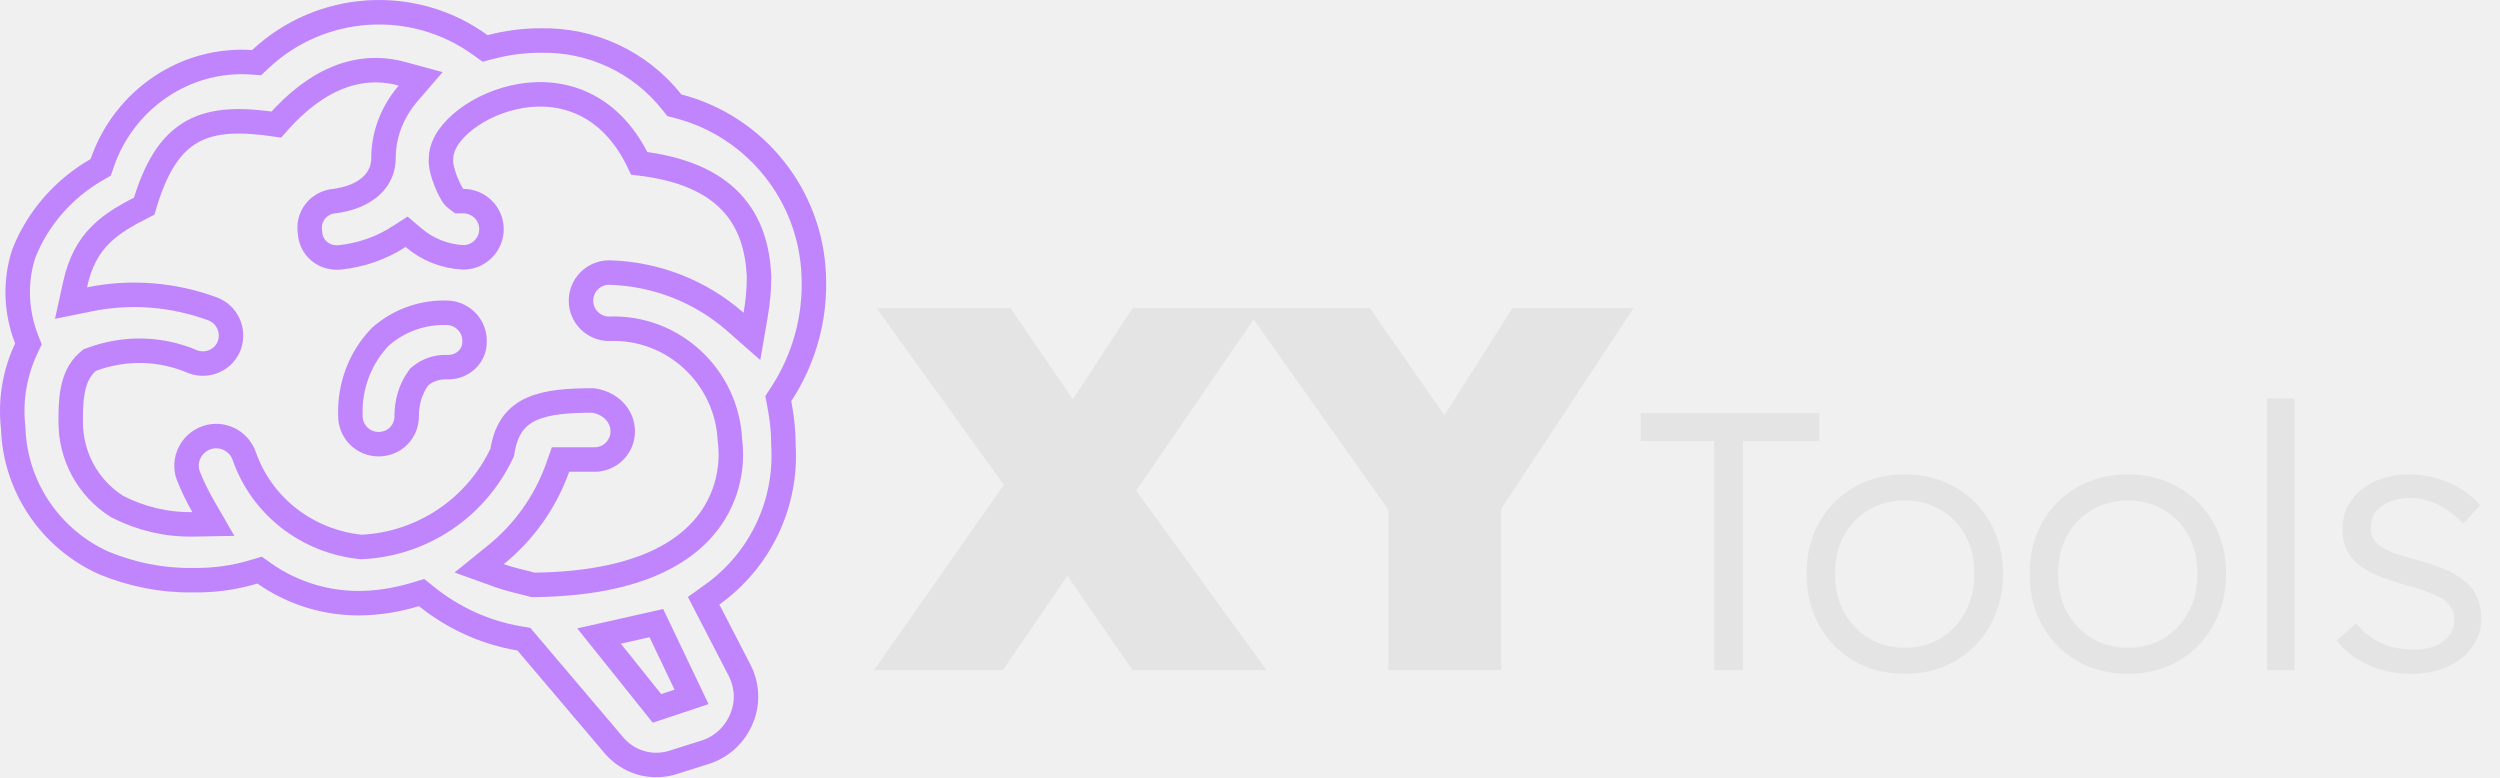
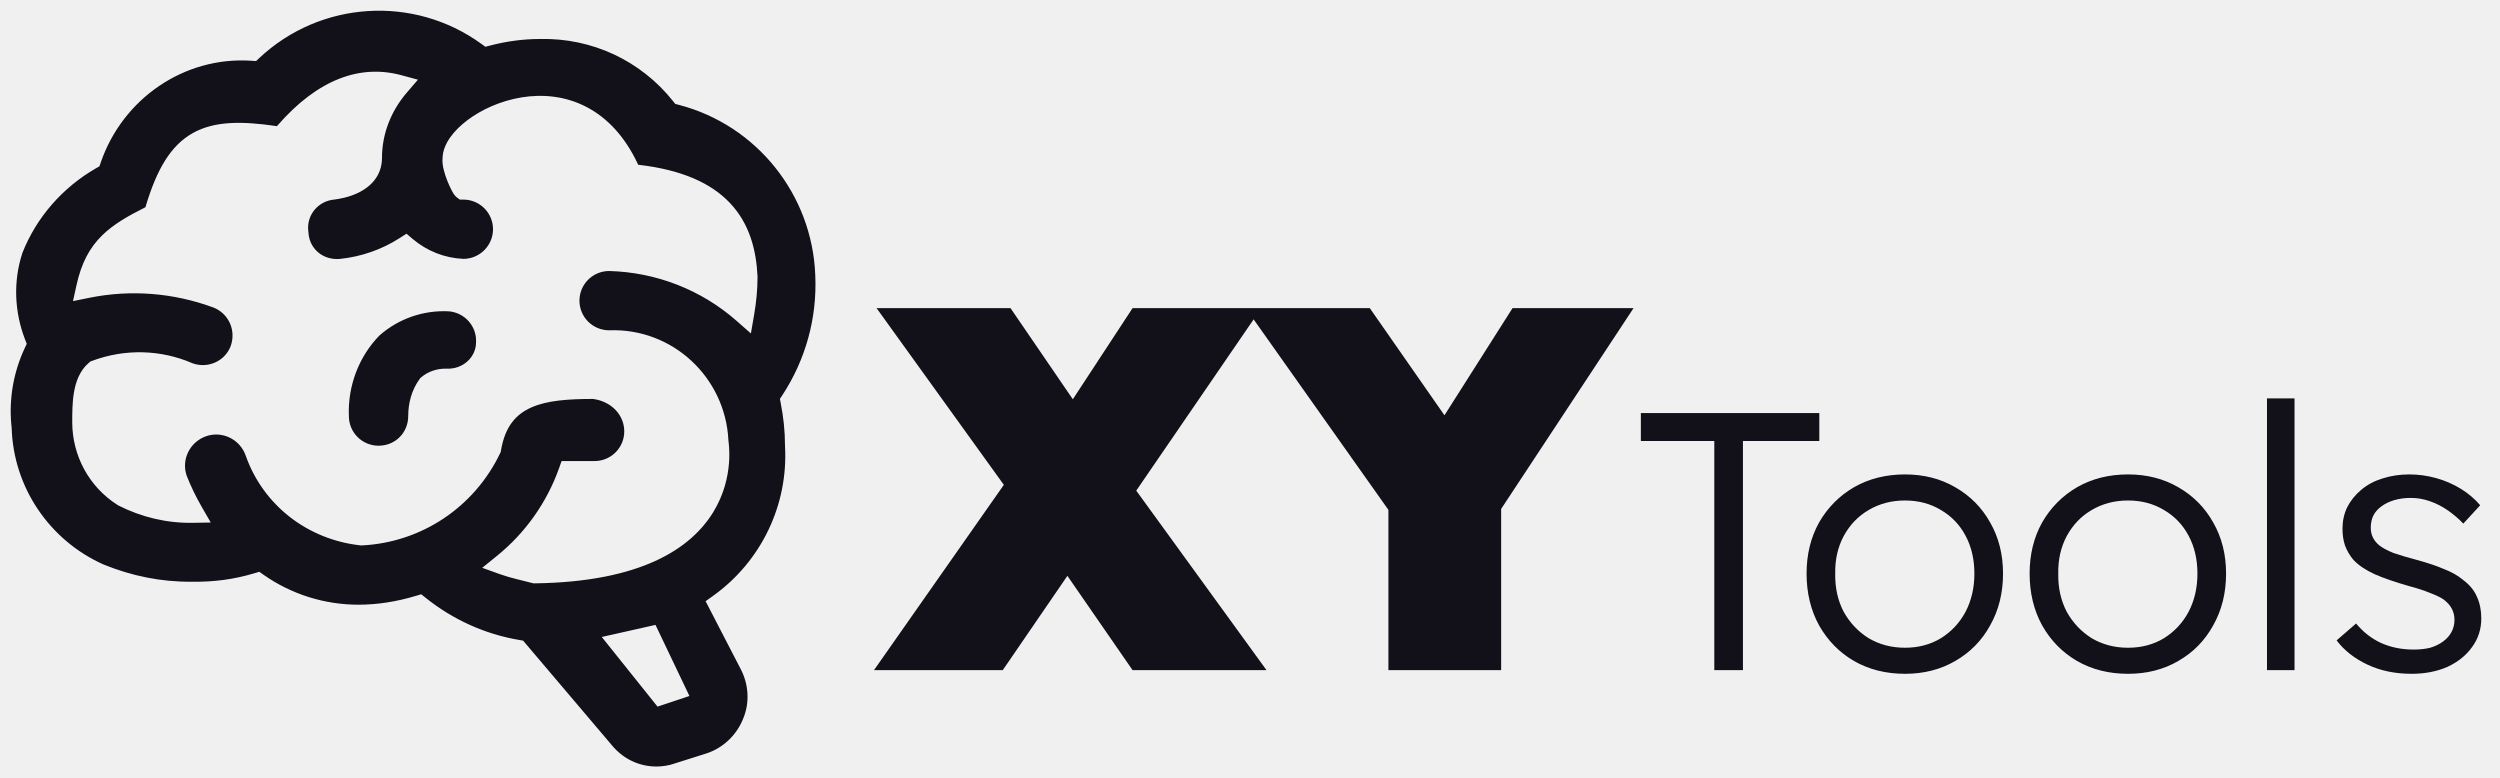
<svg xmlns="http://www.w3.org/2000/svg" width="817" height="254" viewBox="0 0 817 254" fill="none">
  <g clip-path="url(#clip0_37_25)">
-     <path d="M85.137 19.28C104.858 0.805 135.06 -1.163 156.993 14.722L158.524 15.83L160.353 15.352C165.582 13.983 171.048 13.24 176.495 13.24H176.54L176.584 13.239C193.29 12.871 209.12 20.231 219.554 33.356L220.385 34.403L221.68 34.739C246.883 41.283 264.942 63.765 265.932 89.967L265.934 89.996C266.555 103.79 262.826 117.334 255.236 128.897L254.343 130.259L254.653 131.856C255.536 136.391 256.031 140.88 256.031 145.467V145.583L256.038 145.699C257.146 164.767 248.407 183.102 232.761 194.306L229.946 196.32L231.536 199.395L241.689 219.027V219.028C244.213 223.962 244.513 229.71 242.362 234.762L242.349 234.795L242.335 234.829C240.266 239.943 236.019 243.966 230.828 245.708L220.423 248.999L220.36 249.02L220.298 249.041C218.515 249.67 216.461 250 214.502 250C209.003 250 203.807 247.531 200.198 243.051L200.166 243.011L200.133 242.972L172.155 210.003L171.21 208.89L169.77 208.646C158.709 206.784 148.255 202.062 139.408 194.965L137.77 193.65L135.757 194.254C129.488 196.133 123.277 197.118 117.109 197.118C106.305 197.118 95.497 193.804 86.416 187.427L84.824 186.309L82.963 186.87C76.387 188.854 69.676 189.726 62.812 189.602L62.75 189.601L62.688 189.602C52.861 189.726 43.122 187.741 33.97 183.992C16.508 176.16 4.925 159.071 4.315 139.933L4.311 139.775L4.293 139.618L4.209 138.796C3.413 130.301 4.898 121.719 8.557 113.936L9.285 112.387L8.667 110.791C5.174 101.764 4.816 91.943 7.779 82.86C12.328 71.261 20.915 61.577 31.606 55.437L32.91 54.688L33.398 53.267C40.488 32.622 60.386 18.895 82.135 20.352L83.868 20.469L85.137 19.28ZM211.38 204.337L202.011 206.447L195.767 207.854L199.767 212.85L212.964 229.334L214.705 231.51L217.351 230.629L221.705 229.178L226.001 227.747L224.051 223.66L215.869 206.517L214.494 203.636L211.38 204.337ZM114.512 135.897L114.509 135.824C114.154 126.256 117.687 116.829 124.353 109.995C130.518 104.579 138.508 101.805 146.747 102.244C151.64 102.734 155.26 106.876 155.078 111.688L155.076 111.764V111.839C155.076 116.437 151.034 120.261 145.833 119.978L145.724 119.972H145.615C142.657 119.972 139.749 120.904 137.381 122.876L136.999 123.193L136.706 123.596C134 127.314 132.905 131.747 132.905 135.972C132.905 141.066 128.972 145.159 123.708 145.159C121.268 145.159 118.929 144.191 117.204 142.468C115.48 140.745 114.512 138.407 114.512 135.972V135.897ZM248.063 90.378L248.059 90.281C247.638 81.597 245.437 72.858 238.862 65.943C232.638 59.397 223.014 55.034 208.898 53.376C204.552 44.145 198.674 38.076 192.02 34.573C184.888 30.82 177.231 30.204 170.321 31.338C163.441 32.467 157.13 35.353 152.472 38.855C150.14 40.608 148.126 42.589 146.66 44.69C145.273 46.679 144.203 49.038 144.129 51.56C143.99 52.97 144.235 54.41 144.507 55.54C144.813 56.816 145.258 58.107 145.706 59.241C146.157 60.382 146.644 61.442 147.071 62.272C147.283 62.682 147.501 63.077 147.71 63.416C147.813 63.582 147.941 63.779 148.088 63.976C148.166 64.08 148.497 64.533 149.022 64.927L150.089 65.727H151.422C153.862 65.727 156.201 66.695 157.926 68.418C159.65 70.141 160.618 72.478 160.618 74.914C160.618 79.936 156.504 84.069 151.479 84.1C145.438 83.851 139.728 81.565 135.14 77.668L132.876 75.745L130.381 77.356C124.604 81.084 117.966 83.384 111.066 84.117C105.701 84.578 101.575 80.9 101.309 76.015L101.299 75.84L101.274 75.667L101.22 75.197C100.787 70.37 104.371 66.157 109.29 65.71L109.356 65.704L109.424 65.695C110.6 65.548 114.277 65.02 117.76 63.219C121.324 61.376 125.333 57.795 125.333 51.572C125.333 43.892 128.244 36.495 133.339 30.575L137.476 25.769L131.354 24.106C117.71 20.401 103.682 25.336 90.299 40.69C79.202 39.085 70.115 38.972 62.86 42.997C55.316 47.183 50.724 55.256 47.112 67.371C41.545 70.172 36.772 72.891 33.033 76.559C28.794 80.716 26.104 85.849 24.52 93.044L23.198 99.05L29.225 97.823C42.729 95.074 56.615 96.194 69.515 100.945C74.106 102.697 76.699 107.84 74.939 112.867C73.209 117.548 67.945 119.979 63.123 118.259C52.567 113.685 40.736 113.424 29.933 117.454L29.282 117.696L28.752 118.144C25.586 120.813 24.288 124.658 23.695 128.046C23.097 131.465 23.107 135.117 23.107 137.95C23.108 149.051 28.668 159.438 38.161 165.461L38.321 165.562L38.489 165.647C46.049 169.496 54.48 171.501 62.938 171.357L69.732 171.242L66.335 165.358C64.471 162.129 62.853 158.777 61.481 155.301C59.757 150.321 62.426 144.825 67.497 143.042C72.499 141.284 78.028 143.958 79.816 149.037C85.627 165.582 100.431 176.846 117.735 178.72L118.052 178.754L118.369 178.738C137.916 177.74 155.319 166.187 163.869 148.386L164.115 147.873L164.209 147.312C164.882 143.275 166.157 140.399 167.747 138.301C169.329 136.213 171.369 134.702 173.87 133.599C179.003 131.335 185.799 130.883 193.777 130.873C199.549 131.673 203.508 135.905 203.508 140.983C203.508 143.419 202.54 145.755 200.815 147.479C199.091 149.202 196.751 150.171 194.312 150.171H183.175L182.229 152.83C178.253 164.004 171.297 173.811 162.101 181.262L156.585 185.731L163.265 188.134C166.756 189.39 170.7 190.184 173.741 191.002L174.278 191.146L174.835 191.139C209.479 190.666 226.005 179.808 233.463 167.71C237.117 161.782 238.376 155.879 238.729 151.441C238.905 149.219 238.855 147.346 238.76 145.991C238.712 145.312 238.652 144.765 238.604 144.374L238.548 143.933C237.574 123.029 220.019 106.634 199.027 107.442C196.6 107.433 194.274 106.466 192.558 104.751C190.833 103.028 189.865 100.691 189.865 98.256C189.865 95.82 190.833 93.483 192.558 91.76C194.274 90.045 196.599 89.078 199.025 89.068C214.303 89.455 228.949 95.171 240.365 105.215L245.733 109.938L246.949 102.892C247.641 98.88 248.063 94.695 248.063 90.476V90.378Z" stroke="#C084FC" stroke-width="8" />
-     <path d="M560.233 219V144.12H536.233V135H594.553V144.12H569.593V219H560.233ZM622.55 220.2C616.31 220.2 610.75 218.8 605.87 216C601.07 213.2 597.27 209.32 594.47 204.36C591.75 199.4 590.39 193.76 590.39 187.44C590.39 181.2 591.75 175.64 594.47 170.76C597.27 165.88 601.07 162.04 605.87 159.24C610.75 156.44 616.31 155.04 622.55 155.04C628.71 155.04 634.19 156.44 638.99 159.24C643.87 162.04 647.67 165.88 650.39 170.76C653.19 175.64 654.59 181.2 654.59 187.44C654.59 193.76 653.19 199.4 650.39 204.36C647.67 209.32 643.87 213.2 638.99 216C634.19 218.8 628.71 220.2 622.55 220.2ZM622.55 211.68C626.95 211.68 630.87 210.64 634.31 208.56C637.75 206.4 640.43 203.52 642.35 199.92C644.27 196.24 645.23 192.08 645.23 187.44C645.23 182.8 644.27 178.68 642.35 175.08C640.43 171.48 637.75 168.68 634.31 166.68C630.87 164.6 626.95 163.56 622.55 163.56C618.15 163.56 614.19 164.6 610.67 166.68C607.23 168.68 604.51 171.52 602.51 175.2C600.59 178.8 599.67 182.88 599.75 187.44C599.67 192.08 600.59 196.24 602.51 199.92C604.51 203.52 607.23 206.4 610.67 208.56C614.19 210.64 618.15 211.68 622.55 211.68ZM695.441 220.2C689.201 220.2 683.641 218.8 678.761 216C673.961 213.2 670.161 209.32 667.361 204.36C664.641 199.4 663.281 193.76 663.281 187.44C663.281 181.2 664.641 175.64 667.361 170.76C670.161 165.88 673.961 162.04 678.761 159.24C683.641 156.44 689.201 155.04 695.441 155.04C701.601 155.04 707.081 156.44 711.881 159.24C716.761 162.04 720.561 165.88 723.281 170.76C726.081 175.64 727.481 181.2 727.481 187.44C727.481 193.76 726.081 199.4 723.281 204.36C720.561 209.32 716.761 213.2 711.881 216C707.081 218.8 701.601 220.2 695.441 220.2ZM695.441 211.68C699.841 211.68 703.761 210.64 707.201 208.56C710.641 206.4 713.321 203.52 715.241 199.92C717.161 196.24 718.121 192.08 718.121 187.44C718.121 182.8 717.161 178.68 715.241 175.08C713.321 171.48 710.641 168.68 707.201 166.68C703.761 164.6 699.841 163.56 695.441 163.56C691.041 163.56 687.081 164.6 683.561 166.68C680.121 168.68 677.401 171.52 675.401 175.2C673.481 178.8 672.561 182.88 672.641 187.44C672.561 192.08 673.481 196.24 675.401 199.92C677.401 203.52 680.121 206.4 683.561 208.56C687.081 210.64 691.041 211.68 695.441 211.68ZM740.852 219V130.2H749.852V219H740.852ZM788.085 220.2C782.725 220.2 777.925 219.2 773.685 217.2C769.445 215.2 766.085 212.56 763.605 209.28L769.965 203.76C772.285 206.56 775.005 208.68 778.125 210.12C781.325 211.56 784.885 212.28 788.805 212.28C790.805 212.28 792.605 212.08 794.205 211.68C795.805 211.2 797.205 210.52 798.405 209.64C799.605 208.76 800.525 207.72 801.165 206.52C801.805 205.32 802.125 204 802.125 202.56C802.125 199.92 800.965 197.72 798.645 195.96C797.605 195.24 796.125 194.52 794.205 193.8C792.285 193 789.965 192.24 787.245 191.52C782.765 190.24 779.045 188.96 776.085 187.68C773.125 186.32 770.805 184.76 769.125 183C767.925 181.56 767.005 180 766.365 178.32C765.805 176.64 765.525 174.8 765.525 172.8C765.525 170.24 766.045 167.88 767.085 165.72C768.205 163.56 769.725 161.68 771.645 160.08C773.645 158.4 775.965 157.16 778.605 156.36C781.325 155.48 784.245 155.04 787.365 155.04C790.325 155.04 793.245 155.44 796.125 156.24C799.005 157.04 801.685 158.2 804.165 159.72C806.645 161.24 808.765 163.04 810.525 165.12L805.005 171.12C803.485 169.52 801.805 168.08 799.965 166.8C798.125 165.52 796.165 164.52 794.085 163.8C792.085 163.08 790.005 162.72 787.845 162.72C785.925 162.72 784.125 162.96 782.445 163.44C780.845 163.92 779.445 164.6 778.245 165.48C777.125 166.28 776.245 167.28 775.605 168.48C775.045 169.68 774.765 171 774.765 172.44C774.765 173.64 775.005 174.72 775.485 175.68C775.965 176.64 776.645 177.48 777.525 178.2C778.645 179.08 780.205 179.92 782.205 180.72C784.285 181.44 786.845 182.2 789.885 183C793.405 183.96 796.365 184.96 798.765 186C801.245 186.96 803.285 188.12 804.885 189.48C807.045 191.08 808.565 192.92 809.445 195C810.405 197.08 810.885 199.44 810.885 202.08C810.885 205.6 809.885 208.72 807.885 211.44C805.965 214.16 803.285 216.32 799.845 217.92C796.405 219.44 792.485 220.2 788.085 220.2Z" fill="#E4E4E4" />
-     <path d="M370.12 219L333.447 165.934L286.465 100.7H330.236L366.064 153.09L413.891 219H370.12ZM285.62 219L330.743 154.611L362.684 167.962L327.701 219H285.62ZM368.768 164.075L336.996 151.231L370.12 100.7H412.201L368.768 164.075ZM453.733 219V160.019L454.916 168.3L407.089 100.7H447.649L484.153 153.09L461.338 152.583L494.293 100.7H533.839L488.04 170.159L490.575 158.667V219H453.733Z" fill="#E4E4E4" />
+     <path d="M85.137 19.28C104.858 0.805 135.06 -1.163 156.993 14.722L158.524 15.83L160.353 15.352C165.582 13.983 171.048 13.24 176.495 13.24H176.54L176.584 13.239C193.29 12.871 209.12 20.231 219.554 33.356L220.385 34.403L221.68 34.739C246.883 41.283 264.942 63.765 265.932 89.967L265.934 89.996C266.555 103.79 262.826 117.334 255.236 128.897L254.343 130.259L254.653 131.856C255.536 136.391 256.031 140.88 256.031 145.467V145.583L256.038 145.699C257.146 164.767 248.407 183.102 232.761 194.306L229.946 196.32L231.536 199.395L241.689 219.027V219.028C244.213 223.962 244.513 229.71 242.362 234.762L242.349 234.795L242.335 234.829C240.266 239.943 236.019 243.966 230.828 245.708L220.423 248.999L220.36 249.02L220.298 249.041C218.515 249.67 216.461 250 214.502 250C209.003 250 203.807 247.531 200.198 243.051L200.166 243.011L200.133 242.972L172.155 210.003L171.21 208.89L169.77 208.646C158.709 206.784 148.255 202.062 139.408 194.965L137.77 193.65L135.757 194.254C129.488 196.133 123.277 197.118 117.109 197.118C106.305 197.118 95.497 193.804 86.416 187.427L84.824 186.309L82.963 186.87C76.387 188.854 69.676 189.726 62.812 189.602L62.75 189.601L62.688 189.602C52.861 189.726 43.122 187.741 33.97 183.992C16.508 176.16 4.925 159.071 4.315 139.933L4.311 139.775L4.293 139.618L4.209 138.796C3.413 130.301 4.898 121.719 8.557 113.936L9.285 112.387L8.667 110.791C5.174 101.764 4.816 91.943 7.779 82.86C12.328 71.261 20.915 61.577 31.606 55.437L32.91 54.688L33.398 53.267C40.488 32.622 60.386 18.895 82.135 20.352L83.868 20.469L85.137 19.28ZM211.38 204.337L202.011 206.447L195.767 207.854L199.767 212.85L212.964 229.334L214.705 231.51L217.351 230.629L221.705 229.178L226.001 227.747L224.051 223.66L215.869 206.517L214.494 203.636L211.38 204.337ZM114.512 135.897L114.509 135.824C114.154 126.256 117.687 116.829 124.353 109.995C130.518 104.579 138.508 101.805 146.747 102.244C151.64 102.734 155.26 106.876 155.078 111.688L155.076 111.764V111.839C155.076 116.437 151.034 120.261 145.833 119.978L145.724 119.972H145.615C142.657 119.972 139.749 120.904 137.381 122.876L136.999 123.193L136.706 123.596C134 127.314 132.905 131.747 132.905 135.972C132.905 141.066 128.972 145.159 123.708 145.159C121.268 145.159 118.929 144.191 117.204 142.468C115.48 140.745 114.512 138.407 114.512 135.972V135.897ZM248.063 90.378L248.059 90.281C247.638 81.597 245.437 72.858 238.862 65.943C232.638 59.397 223.014 55.034 208.898 53.376C204.552 44.145 198.674 38.076 192.02 34.573C184.888 30.82 177.231 30.204 170.321 31.338C163.441 32.467 157.13 35.353 152.472 38.855C150.14 40.608 148.126 42.589 146.66 44.69C145.273 46.679 144.203 49.038 144.129 51.56C143.99 52.97 144.235 54.41 144.507 55.54C144.813 56.816 145.258 58.107 145.706 59.241C146.157 60.382 146.644 61.442 147.071 62.272C147.283 62.682 147.501 63.077 147.71 63.416C147.813 63.582 147.941 63.779 148.088 63.976C148.166 64.08 148.497 64.533 149.022 64.927L150.089 65.727H151.422C153.862 65.727 156.201 66.695 157.926 68.418C159.65 70.141 160.618 72.478 160.618 74.914C160.618 79.936 156.504 84.069 151.479 84.1C145.438 83.851 139.728 81.565 135.14 77.668L132.876 75.745L130.381 77.356C124.604 81.084 117.966 83.384 111.066 84.117C105.701 84.578 101.575 80.9 101.309 76.015L101.299 75.84L101.274 75.667L101.22 75.197C100.787 70.37 104.371 66.157 109.29 65.71L109.356 65.704L109.424 65.695C110.6 65.548 114.277 65.02 117.76 63.219C121.324 61.376 125.333 57.795 125.333 51.572C125.333 43.892 128.244 36.495 133.339 30.575L137.476 25.769L131.354 24.106C117.71 20.401 103.682 25.336 90.299 40.69C79.202 39.085 70.115 38.972 62.86 42.997C55.316 47.183 50.724 55.256 47.112 67.371C41.545 70.172 36.772 72.891 33.033 76.559C28.794 80.716 26.104 85.849 24.52 93.044L23.198 99.05L29.225 97.823C42.729 95.074 56.615 96.194 69.515 100.945C74.106 102.697 76.699 107.84 74.939 112.867C73.209 117.548 67.945 119.979 63.123 118.259C52.567 113.685 40.736 113.424 29.933 117.454L29.282 117.696L28.752 118.144C25.586 120.813 24.288 124.658 23.695 128.046C23.097 131.465 23.107 135.117 23.107 137.95C23.108 149.051 28.668 159.438 38.161 165.461L38.321 165.562L38.489 165.647C46.049 169.496 54.48 171.501 62.938 171.357L69.732 171.242L66.335 165.358C64.471 162.129 62.853 158.777 61.481 155.301C59.757 150.321 62.426 144.825 67.497 143.042C72.499 141.284 78.028 143.958 79.816 149.037C85.627 165.582 100.431 176.846 117.735 178.72L118.052 178.754L118.369 178.738C137.916 177.74 155.319 166.187 163.869 148.386L164.115 147.873L164.209 147.312C164.882 143.275 166.157 140.399 167.747 138.301C169.329 136.213 171.369 134.702 173.87 133.599C179.003 131.335 185.799 130.883 193.777 130.873C199.549 131.673 203.508 135.905 203.508 140.983C203.508 143.419 202.54 145.755 200.815 147.479C199.091 149.202 196.751 150.171 194.312 150.171H183.175L182.229 152.83C178.253 164.004 171.297 173.811 162.101 181.262L156.585 185.731L163.265 188.134C166.756 189.39 170.7 190.184 173.741 191.002L174.278 191.146L174.835 191.139C209.479 190.666 226.005 179.808 233.463 167.71C237.117 161.782 238.376 155.879 238.729 151.441C238.905 149.219 238.855 147.346 238.76 145.991C238.712 145.312 238.652 144.765 238.604 144.374L238.548 143.933C237.574 123.029 220.019 106.634 199.027 107.442C196.6 107.433 194.274 106.466 192.558 104.751C190.833 103.028 189.865 100.691 189.865 98.256C189.865 95.82 190.833 93.483 192.558 91.76C194.274 90.045 196.599 89.078 199.025 89.068C214.303 89.455 228.949 95.171 240.365 105.215L245.733 109.938L246.949 102.892C247.641 98.88 248.063 94.695 248.063 90.476V90.378Z" stroke="#121018" fill="#121018" />
+     <path d="M560.233 219V144.12H536.233V135H594.553V144.12H569.593V219H560.233ZM622.55 220.2C616.31 220.2 610.75 218.8 605.87 216C601.07 213.2 597.27 209.32 594.47 204.36C591.75 199.4 590.39 193.76 590.39 187.44C590.39 181.2 591.75 175.64 594.47 170.76C597.27 165.88 601.07 162.04 605.87 159.24C610.75 156.44 616.31 155.04 622.55 155.04C628.71 155.04 634.19 156.44 638.99 159.24C643.87 162.04 647.67 165.88 650.39 170.76C653.19 175.64 654.59 181.2 654.59 187.44C654.59 193.76 653.19 199.4 650.39 204.36C647.67 209.32 643.87 213.2 638.99 216C634.19 218.8 628.71 220.2 622.55 220.2ZM622.55 211.68C626.95 211.68 630.87 210.64 634.31 208.56C637.75 206.4 640.43 203.52 642.35 199.92C644.27 196.24 645.23 192.08 645.23 187.44C645.23 182.8 644.27 178.68 642.35 175.08C640.43 171.48 637.75 168.68 634.31 166.68C630.87 164.6 626.95 163.56 622.55 163.56C618.15 163.56 614.19 164.6 610.67 166.68C607.23 168.68 604.51 171.52 602.51 175.2C600.59 178.8 599.67 182.88 599.75 187.44C599.67 192.08 600.59 196.24 602.51 199.92C604.51 203.52 607.23 206.4 610.67 208.56C614.19 210.64 618.15 211.68 622.55 211.68ZM695.441 220.2C689.201 220.2 683.641 218.8 678.761 216C673.961 213.2 670.161 209.32 667.361 204.36C664.641 199.4 663.281 193.76 663.281 187.44C663.281 181.2 664.641 175.64 667.361 170.76C670.161 165.88 673.961 162.04 678.761 159.24C683.641 156.44 689.201 155.04 695.441 155.04C701.601 155.04 707.081 156.44 711.881 159.24C716.761 162.04 720.561 165.88 723.281 170.76C726.081 175.64 727.481 181.2 727.481 187.44C727.481 193.76 726.081 199.4 723.281 204.36C720.561 209.32 716.761 213.2 711.881 216C707.081 218.8 701.601 220.2 695.441 220.2ZM695.441 211.68C699.841 211.68 703.761 210.64 707.201 208.56C710.641 206.4 713.321 203.52 715.241 199.92C717.161 196.24 718.121 192.08 718.121 187.44C718.121 182.8 717.161 178.68 715.241 175.08C713.321 171.48 710.641 168.68 707.201 166.68C703.761 164.6 699.841 163.56 695.441 163.56C691.041 163.56 687.081 164.6 683.561 166.68C680.121 168.68 677.401 171.52 675.401 175.2C673.481 178.8 672.561 182.88 672.641 187.44C672.561 192.08 673.481 196.24 675.401 199.92C677.401 203.52 680.121 206.4 683.561 208.56C687.081 210.64 691.041 211.68 695.441 211.68ZM740.852 219V130.2H749.852V219H740.852ZM788.085 220.2C782.725 220.2 777.925 219.2 773.685 217.2C769.445 215.2 766.085 212.56 763.605 209.28L769.965 203.76C772.285 206.56 775.005 208.68 778.125 210.12C781.325 211.56 784.885 212.28 788.805 212.28C790.805 212.28 792.605 212.08 794.205 211.68C795.805 211.2 797.205 210.52 798.405 209.64C799.605 208.76 800.525 207.72 801.165 206.52C801.805 205.32 802.125 204 802.125 202.56C802.125 199.92 800.965 197.72 798.645 195.96C797.605 195.24 796.125 194.52 794.205 193.8C792.285 193 789.965 192.24 787.245 191.52C782.765 190.24 779.045 188.96 776.085 187.68C773.125 186.32 770.805 184.76 769.125 183C767.925 181.56 767.005 180 766.365 178.32C765.805 176.64 765.525 174.8 765.525 172.8C765.525 170.24 766.045 167.88 767.085 165.72C768.205 163.56 769.725 161.68 771.645 160.08C773.645 158.4 775.965 157.16 778.605 156.36C781.325 155.48 784.245 155.04 787.365 155.04C790.325 155.04 793.245 155.44 796.125 156.24C799.005 157.04 801.685 158.2 804.165 159.72C806.645 161.24 808.765 163.04 810.525 165.12L805.005 171.12C803.485 169.52 801.805 168.08 799.965 166.8C798.125 165.52 796.165 164.52 794.085 163.8C792.085 163.08 790.005 162.72 787.845 162.72C785.925 162.72 784.125 162.96 782.445 163.44C780.845 163.92 779.445 164.6 778.245 165.48C777.125 166.28 776.245 167.28 775.605 168.48C775.045 169.68 774.765 171 774.765 172.44C774.765 173.64 775.005 174.72 775.485 175.68C775.965 176.64 776.645 177.48 777.525 178.2C778.645 179.08 780.205 179.92 782.205 180.72C784.285 181.44 786.845 182.2 789.885 183C793.405 183.96 796.365 184.96 798.765 186C801.245 186.96 803.285 188.12 804.885 189.48C807.045 191.08 808.565 192.92 809.445 195C810.405 197.08 810.885 199.44 810.885 202.08C810.885 205.6 809.885 208.72 807.885 211.44C805.965 214.16 803.285 216.32 799.845 217.92C796.405 219.44 792.485 220.2 788.085 220.2Z" fill="#121018" />
+     <path d="M370.12 219L333.447 165.934L286.465 100.7H330.236L366.064 153.09L413.891 219H370.12ZM285.62 219L330.743 154.611L362.684 167.962L327.701 219H285.62ZM368.768 164.075L336.996 151.231L370.12 100.7H412.201L368.768 164.075ZM453.733 219V160.019L454.916 168.3L407.089 100.7H447.649L484.153 153.09L461.338 152.583L494.293 100.7H533.839L488.04 170.159L490.575 158.667V219H453.733Z" fill="#121018" />
  </g>
  <defs>
    <clipPath id="clip0_37_25">
      <rect width="817" height="254" fill="white" />
    </clipPath>
  </defs>
</svg>
